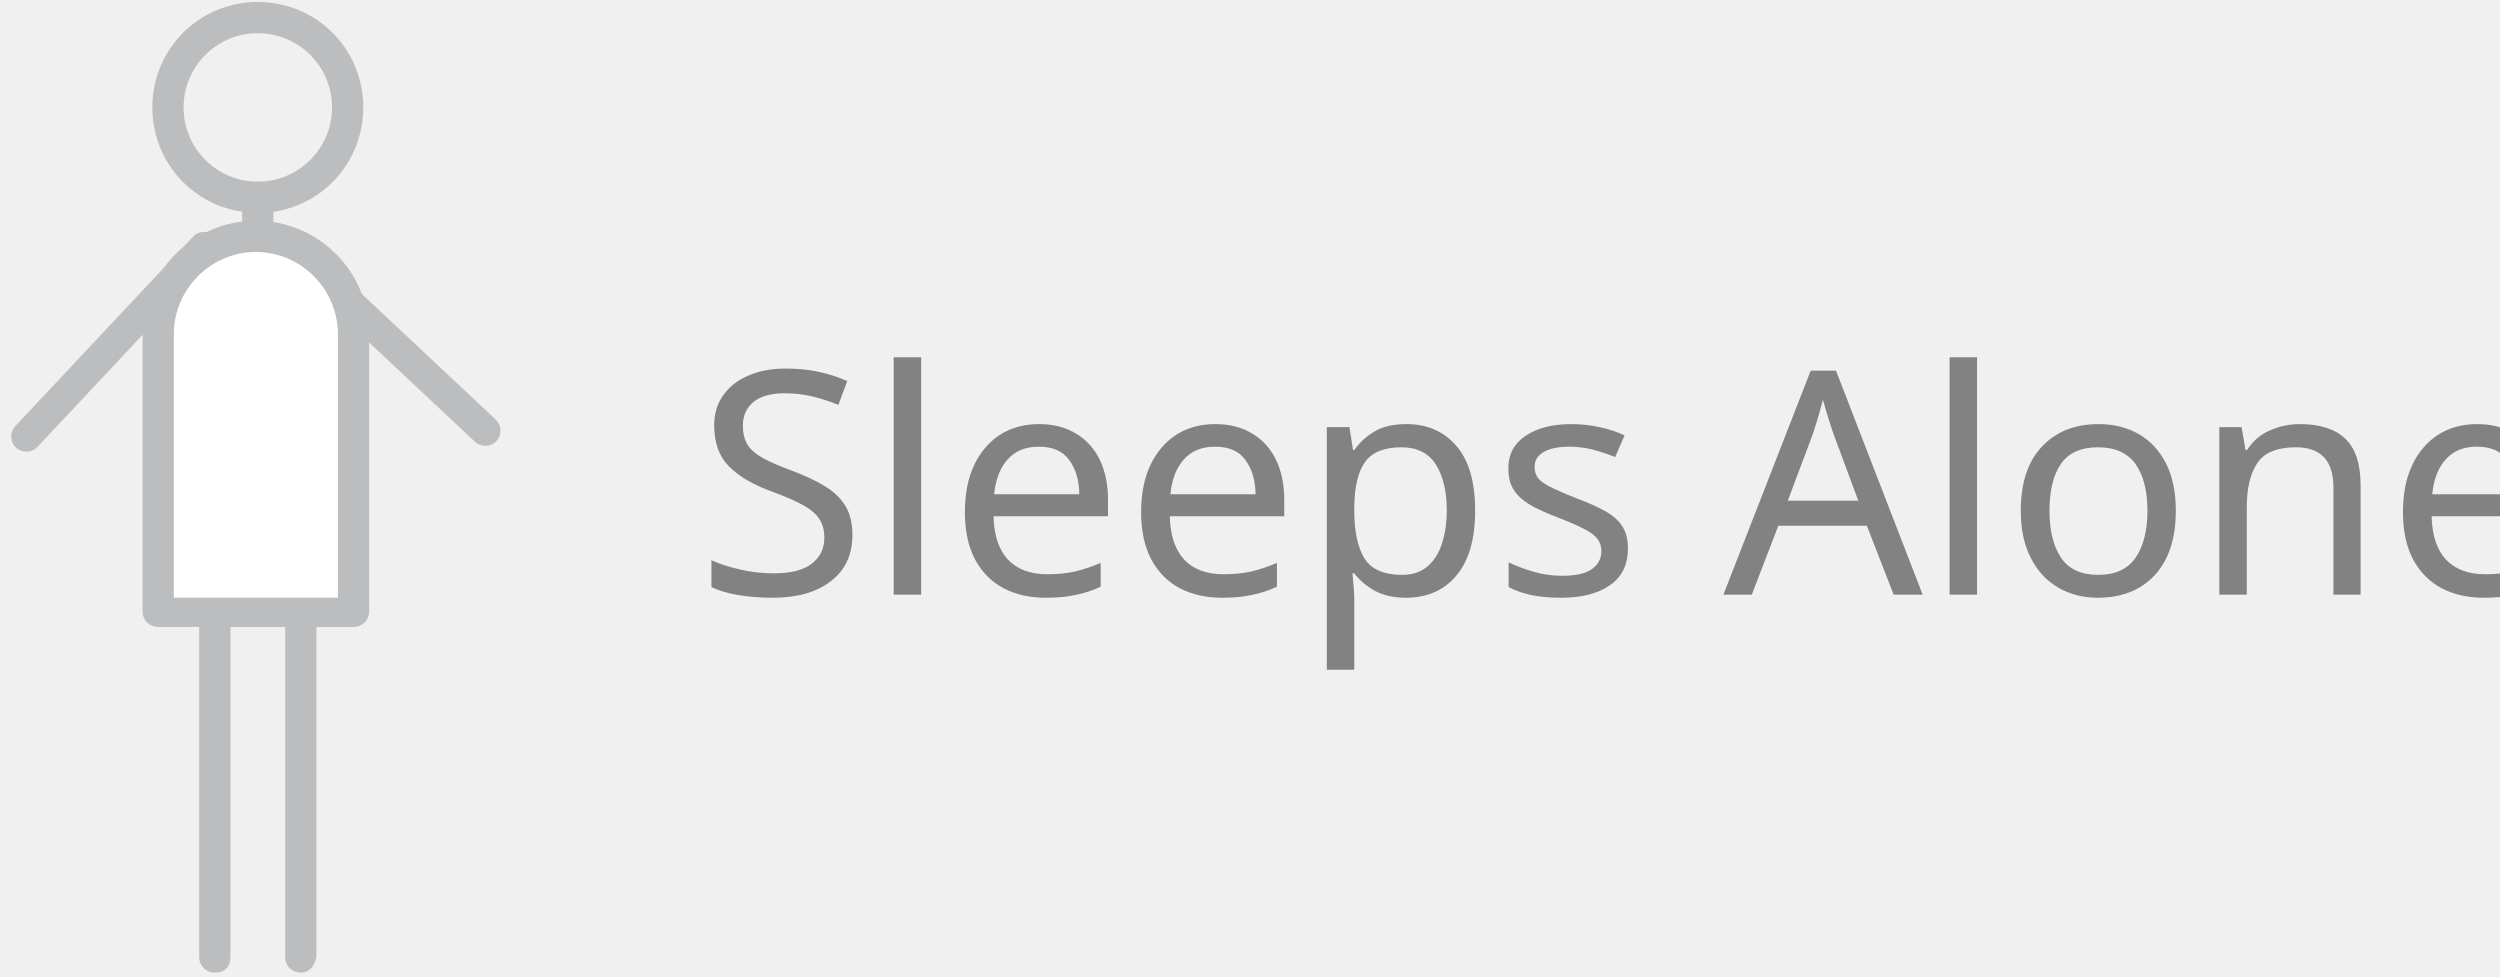
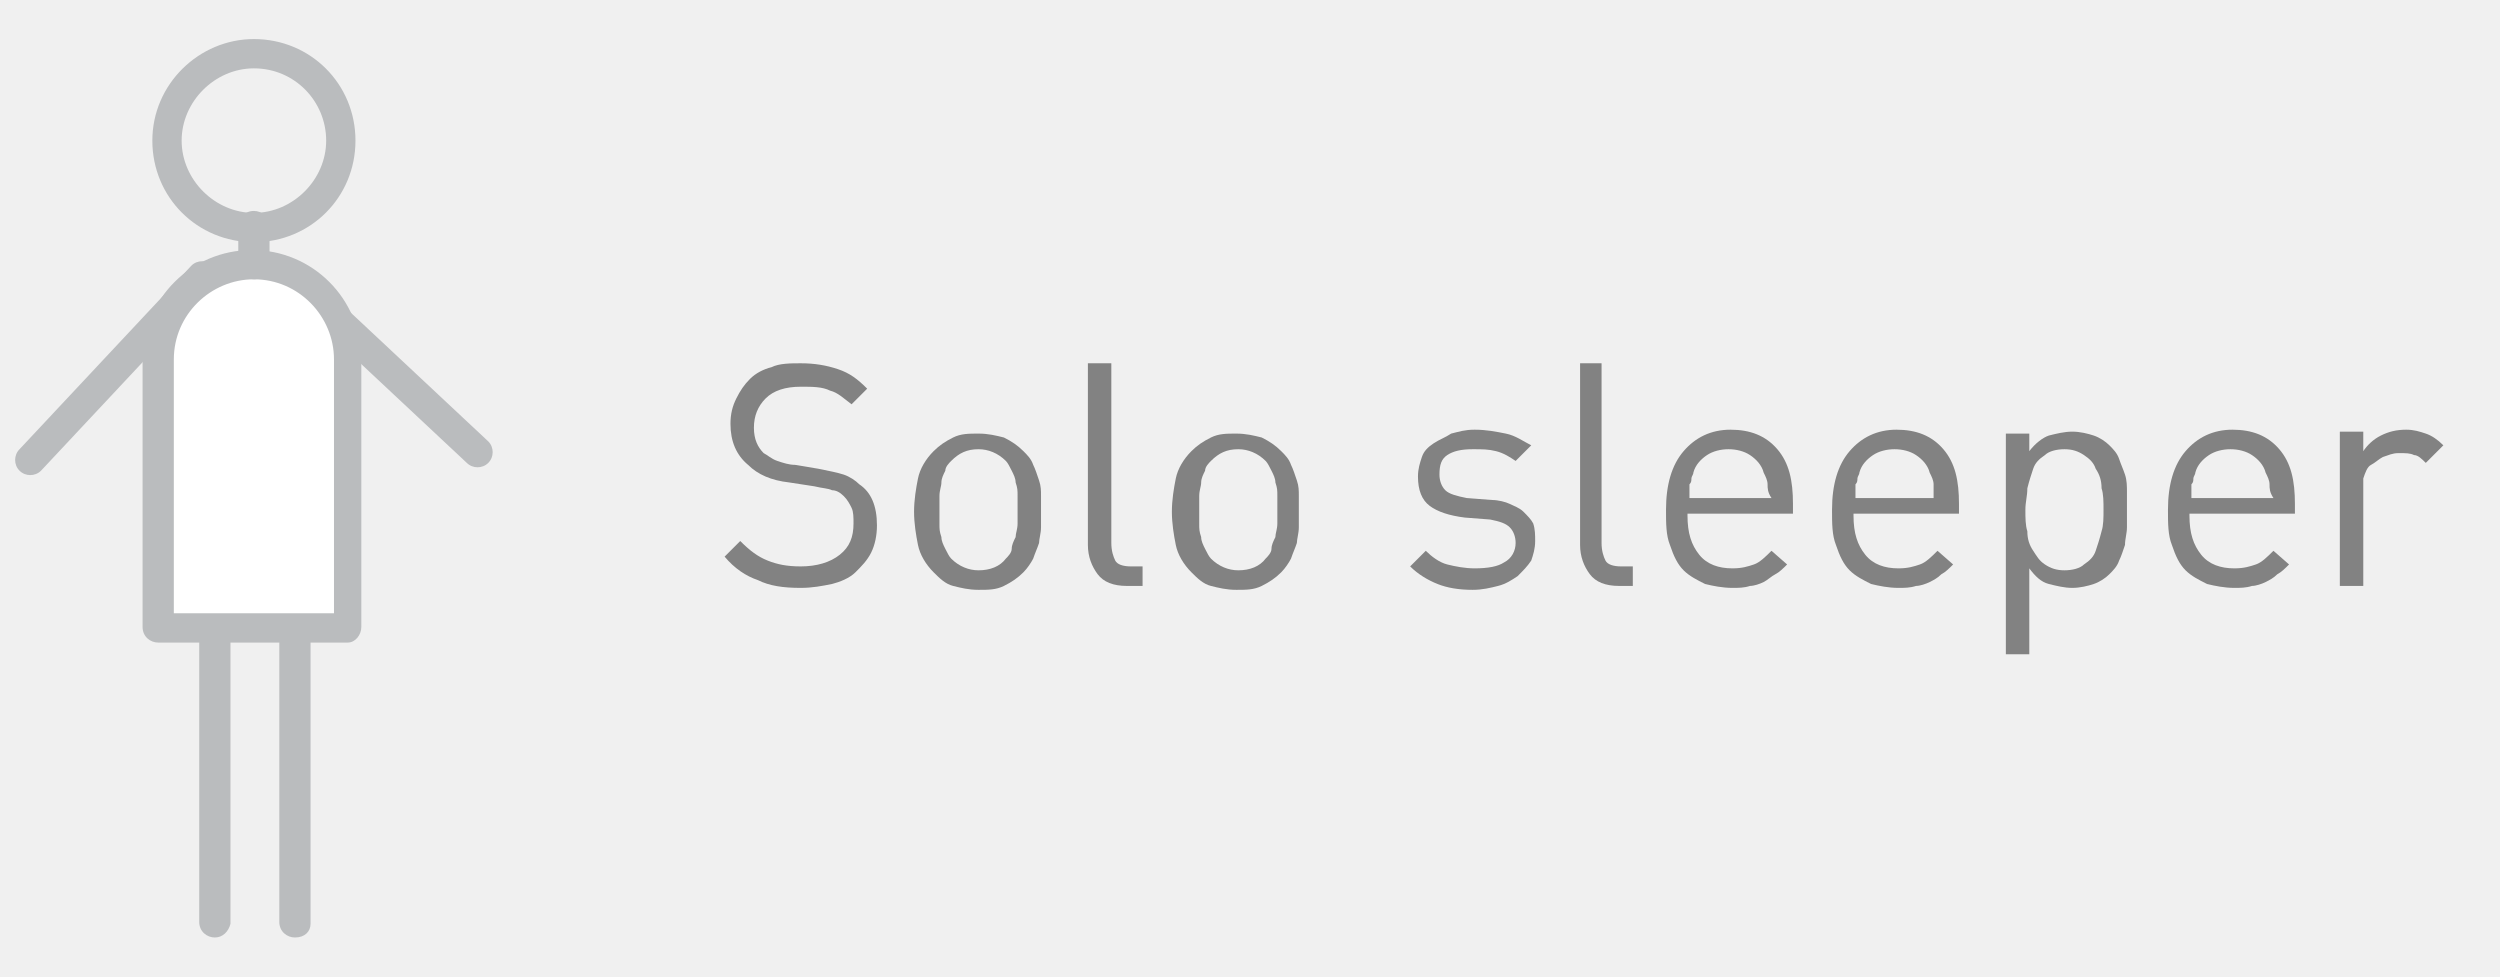
- <svg xmlns="http://www.w3.org/2000/svg" version="1.1" id="Layer_1" x="0px" y="0px" viewBox="0 0 128 50" style="enable-background:new 0 0 128 50;" xml:space="preserve">
+ <svg xmlns="http://www.w3.org/2000/svg" version="1.1" x="0px" y="0px" viewBox="-28 31 128 50" style="enable-background:new -28 31 128 50;" xml:space="preserve">
  <style type="text/css">
- 	.st0{fill:#828282;}
- 	.st1{font-family:'DINBek-Regular';}
- 	.st2{font-size:16px;}
- 	.st3{fill:#BBBDBF;}
- 	.st4{fill:#FFFFFF;}
+ 	.st0{display:none;}
+ 	.st1{display:inline;}
+ 	.st2{fill:#828282;}
+ 	.st3{font-family:'DINBek-Regular';}
+ 	.st4{font-size:16px;}
+ 	.st5{fill:#BBBDBF;}
+ 	.st6{fill:#FFFFFF;}
+ 	.st7{fill:#BABCBE;}
</style>
-   <g>
-     <text transform="matrix(1 0 0 1 35.613 30.4481)" class="st0 st1 st2">Sleeps Alone</text>
+   <g id="Layer_1" class="st0">
+     <g class="st1">
+       <text transform="matrix(1 0 0 1 7.613 61.4481)" class="st2 st3 st4">Sleeps Alone</text>
+     </g>
+     <g class="st1">
+       <g>
+         <path class="st5" d="M-12.8,43.2c-0.2,0-0.4,0.1-0.6,0.2c-0.3,0.3-0.3,0.8,0,1.1l9.7,9.1c0.3,0.3,0.8,0.3,1.1,0     c0.3-0.3,0.3-0.8,0-1.1l-9.7-9.1C-12.4,43.3-12.6,43.2-12.8,43.2" />
+         <path class="st5" d="M-16.8,43.7c0-0.2-0.1-0.4-0.2-0.6c-0.3-0.3-0.8-0.3-1.1,0l-9.1,9.7c-0.3,0.3-0.3,0.8,0,1.1     c0.3,0.3,0.8,0.3,1.1,0l9.1-9.7C-16.9,44.1-16.8,43.9-16.8,43.7" />
+       </g>
+       <g>
+         <path class="st5" d="M-17,80.8c-0.4,0-0.8-0.3-0.8-0.8V62.3c0-0.4,0.3-0.8,0.8-0.8c0.4,0,0.8,0.3,0.8,0.8V80     C-16.2,80.5-16.5,80.8-17,80.8" />
+         <path class="st5" d="M-12.6,80.8c-0.4,0-0.8-0.3-0.8-0.8V62.3c0-0.4,0.3-0.8,0.8-0.8c0.4,0,0.8,0.3,0.8,0.8V80     C-11.9,80.5-12.2,80.8-12.6,80.8" />
+         <path class="st6" d="M-9.9,48.1c0-2.8-2.2-5-5-5s-5,2.2-5,5v14.2h10V48.1z" />
+         <path class="st5" d="M-19.1,61.6h8.4V48.1c0-2.3-1.9-4.2-4.2-4.2s-4.2,1.9-4.2,4.2V61.6z M-9.9,63.1h-10c-0.4,0-0.8-0.3-0.8-0.8     V48.1c0-3.2,2.6-5.8,5.8-5.8s5.8,2.6,5.8,5.8v14.2C-9.1,62.8-9.5,63.1-9.9,63.1" />
+         <path class="st5" d="M-14.8,43.9c-0.4,0-0.8-0.3-0.8-0.8v-2c0-0.4,0.3-0.8,0.8-0.8c0.4,0,0.8,0.3,0.8,0.8v2     C-14,43.6-14.4,43.9-14.8,43.9" />
+         <path class="st5" d="M-14.8,32.7c-2.1,0-3.8,1.7-3.8,3.8s1.7,3.8,3.8,3.8s3.8-1.7,3.8-3.8S-12.7,32.7-14.8,32.7 M-14.8,41.9     c-3,0-5.4-2.4-5.4-5.4s2.4-5.4,5.4-5.4s5.4,2.4,5.4,5.4S-11.8,41.9-14.8,41.9" />
+       </g>
+     </g>
  </g>
-   <g>
+   <g id="Layer_2">
    <g>
-       <path class="st3" d="M15.2,12.2c-0.2,0-0.4,0.1-0.6,0.2c-0.3,0.3-0.3,0.8,0,1.1l9.7,9.1c0.3,0.3,0.8,0.3,1.1,0    c0.3-0.3,0.3-0.8,0-1.1l-9.7-9.1C15.6,12.3,15.4,12.2,15.2,12.2" />
-       <path class="st3" d="M11.2,12.7c0-0.2-0.1-0.4-0.2-0.6c-0.3-0.3-0.8-0.3-1.1,0l-9.1,9.7c-0.3,0.3-0.3,0.8,0,1.1    c0.3,0.3,0.8,0.3,1.1,0l9.1-9.7C11.1,13.1,11.2,12.9,11.2,12.7" />
+       <g>
+         <path class="st2" d="M16.9,57.9c0,0.5-0.1,1-0.3,1.4c-0.2,0.4-0.5,0.7-0.8,1c-0.3,0.3-0.8,0.5-1.2,0.6c-0.5,0.1-1,0.2-1.6,0.2     c-0.9,0-1.6-0.1-2.2-0.4c-0.6-0.2-1.2-0.6-1.7-1.2l0.8-0.8c0.5,0.5,0.9,0.8,1.4,1c0.5,0.2,1,0.3,1.7,0.3c0.8,0,1.5-0.2,2-0.6     c0.5-0.4,0.7-0.9,0.7-1.6c0-0.3,0-0.6-0.1-0.8c-0.1-0.2-0.2-0.4-0.4-0.6c-0.2-0.2-0.4-0.3-0.6-0.3c-0.2-0.1-0.5-0.1-0.9-0.2     l-1.3-0.2c-0.9-0.1-1.6-0.4-2.1-0.9c-0.6-0.5-0.9-1.2-0.9-2.1c0-0.5,0.1-0.9,0.3-1.3c0.2-0.4,0.4-0.7,0.7-1s0.7-0.5,1.1-0.6     c0.4-0.2,1-0.2,1.5-0.2c0.7,0,1.3,0.1,1.9,0.3s1,0.5,1.5,1l-0.8,0.8c-0.4-0.3-0.7-0.6-1.1-0.7c-0.4-0.2-0.9-0.2-1.5-0.2     c-0.8,0-1.4,0.2-1.8,0.6c-0.4,0.4-0.6,0.9-0.6,1.5c0,0.6,0.2,1,0.5,1.3c0.2,0.1,0.4,0.3,0.7,0.4c0.3,0.1,0.6,0.2,0.9,0.2l1.2,0.2     c0.5,0.1,1,0.2,1.3,0.3s0.6,0.3,0.8,0.5C16.6,56.2,16.9,56.9,16.9,57.9z" />
+         <path class="st2" d="M25.3,57.1c0,0.3,0,0.6,0,0.9c0,0.3-0.1,0.6-0.1,0.8c-0.1,0.3-0.2,0.5-0.3,0.8c-0.1,0.2-0.3,0.5-0.5,0.7     c-0.3,0.3-0.6,0.5-1,0.7c-0.4,0.2-0.8,0.2-1.3,0.2s-0.9-0.1-1.3-0.2s-0.7-0.4-1-0.7c-0.4-0.4-0.7-0.9-0.8-1.4     c-0.1-0.5-0.2-1.1-0.2-1.7c0-0.6,0.1-1.2,0.2-1.7c0.1-0.5,0.4-1,0.8-1.4c0.3-0.3,0.6-0.5,1-0.7s0.8-0.2,1.3-0.2s0.9,0.1,1.3,0.2     c0.4,0.2,0.7,0.4,1,0.7c0.2,0.2,0.4,0.4,0.5,0.7c0.1,0.2,0.2,0.5,0.3,0.8c0.1,0.3,0.1,0.5,0.1,0.8S25.3,56.8,25.3,57.1z      M24.1,57.1c0-0.2,0-0.4,0-0.7s0-0.4-0.1-0.7c0-0.2-0.1-0.4-0.2-0.6s-0.2-0.4-0.3-0.5c-0.4-0.4-0.9-0.6-1.4-0.6     c-0.6,0-1,0.2-1.4,0.6c-0.1,0.1-0.3,0.3-0.3,0.5c-0.1,0.2-0.2,0.4-0.2,0.6c0,0.2-0.1,0.4-0.1,0.7s0,0.4,0,0.7c0,0.2,0,0.4,0,0.7     s0,0.4,0.1,0.7c0,0.2,0.1,0.4,0.2,0.6c0.1,0.2,0.2,0.4,0.3,0.5c0.4,0.4,0.9,0.6,1.4,0.6c0.6,0,1.1-0.2,1.4-0.6     c0.1-0.1,0.3-0.3,0.3-0.5s0.1-0.4,0.2-0.6c0-0.2,0.1-0.4,0.1-0.7S24.1,57.3,24.1,57.1z" />
+         <path class="st2" d="M29.7,61c-0.7,0-1.2-0.2-1.5-0.6c-0.3-0.4-0.5-0.9-0.5-1.5v-9.3h1.2v9.2c0,0.4,0.1,0.7,0.2,0.9     c0.1,0.2,0.4,0.3,0.8,0.3h0.6v1H29.7z" />
+         <path class="st2" d="M38.5,57.1c0,0.3,0,0.6,0,0.9c0,0.3-0.1,0.6-0.1,0.8c-0.1,0.3-0.2,0.5-0.3,0.8c-0.1,0.2-0.3,0.5-0.5,0.7     c-0.3,0.3-0.6,0.5-1,0.7c-0.4,0.2-0.8,0.2-1.3,0.2s-0.9-0.1-1.3-0.2s-0.7-0.4-1-0.7c-0.4-0.4-0.7-0.9-0.8-1.4     c-0.1-0.5-0.2-1.1-0.2-1.7c0-0.6,0.1-1.2,0.2-1.7c0.1-0.5,0.4-1,0.8-1.4c0.3-0.3,0.6-0.5,1-0.7s0.8-0.2,1.3-0.2s0.9,0.1,1.3,0.2     c0.4,0.2,0.7,0.4,1,0.7c0.2,0.2,0.4,0.4,0.5,0.7c0.1,0.2,0.2,0.5,0.3,0.8c0.1,0.3,0.1,0.5,0.1,0.8S38.5,56.8,38.5,57.1z      M37.4,57.1c0-0.2,0-0.4,0-0.7s0-0.4-0.1-0.7c0-0.2-0.1-0.4-0.2-0.6s-0.2-0.4-0.3-0.5c-0.4-0.4-0.9-0.6-1.4-0.6     c-0.6,0-1,0.2-1.4,0.6c-0.1,0.1-0.3,0.3-0.3,0.5c-0.1,0.2-0.2,0.4-0.2,0.6c0,0.2-0.1,0.4-0.1,0.7s0,0.4,0,0.7c0,0.2,0,0.4,0,0.7     s0,0.4,0.1,0.7c0,0.2,0.1,0.4,0.2,0.6c0.1,0.2,0.2,0.4,0.3,0.5c0.4,0.4,0.9,0.6,1.4,0.6c0.6,0,1.1-0.2,1.4-0.6     c0.1-0.1,0.3-0.3,0.3-0.5s0.1-0.4,0.2-0.6c0-0.2,0.1-0.4,0.1-0.7S37.4,57.3,37.4,57.1z" />
+         <path class="st2" d="M50.6,58.7c0,0.4-0.1,0.7-0.2,1c-0.2,0.3-0.4,0.5-0.7,0.8c-0.3,0.2-0.6,0.4-1,0.5c-0.4,0.1-0.8,0.2-1.3,0.2     c-0.7,0-1.3-0.1-1.8-0.3c-0.5-0.2-1-0.5-1.4-0.9l0.8-0.8c0.3,0.3,0.7,0.6,1.1,0.7s0.9,0.2,1.4,0.2c0.7,0,1.2-0.1,1.5-0.3     c0.4-0.2,0.6-0.6,0.6-1c0-0.3-0.1-0.6-0.3-0.8c-0.2-0.2-0.5-0.3-1-0.4l-1.3-0.1c-0.8-0.1-1.4-0.3-1.8-0.6     c-0.4-0.3-0.6-0.8-0.6-1.5c0-0.4,0.1-0.7,0.2-1c0.1-0.3,0.3-0.5,0.6-0.7c0.3-0.2,0.6-0.3,0.9-0.5c0.4-0.1,0.7-0.2,1.2-0.2     c0.6,0,1.1,0.1,1.6,0.2c0.5,0.1,0.9,0.4,1.3,0.6l-0.8,0.8c-0.3-0.2-0.6-0.4-1-0.5S47.9,54,47.4,54c-0.6,0-1,0.1-1.3,0.3     s-0.4,0.5-0.4,1c0,0.3,0.1,0.6,0.3,0.8s0.6,0.3,1.1,0.4l1.3,0.1c0.3,0,0.7,0.1,0.9,0.2s0.5,0.2,0.7,0.4c0.2,0.2,0.4,0.4,0.5,0.6     C50.6,58.1,50.6,58.4,50.6,58.7z" />
+         <path class="st2" d="M54.9,61c-0.7,0-1.2-0.2-1.5-0.6c-0.3-0.4-0.5-0.9-0.5-1.5v-9.3H54v9.2c0,0.4,0.1,0.7,0.2,0.9     c0.1,0.2,0.4,0.3,0.8,0.3h0.6v1H54.9z" />
+         <path class="st2" d="M58.4,57.4c0,0.9,0.2,1.5,0.6,2c0.4,0.5,1,0.7,1.7,0.7c0.5,0,0.8-0.1,1.1-0.2c0.3-0.1,0.6-0.4,0.9-0.7     l0.8,0.7c-0.2,0.2-0.4,0.4-0.6,0.5s-0.4,0.3-0.6,0.4c-0.2,0.1-0.5,0.2-0.7,0.2c-0.3,0.1-0.6,0.1-0.9,0.1c-0.5,0-1-0.1-1.4-0.2     c-0.4-0.2-0.8-0.4-1.1-0.7c-0.3-0.3-0.5-0.7-0.7-1.3c-0.2-0.5-0.2-1.1-0.2-1.8c0-1.3,0.3-2.3,0.9-3s1.4-1.1,2.4-1.1     c1,0,1.8,0.3,2.4,1s0.8,1.6,0.8,2.8v0.5H58.4z M62.5,55.8c0-0.2-0.1-0.4-0.2-0.6c-0.1-0.4-0.4-0.7-0.7-0.9     c-0.3-0.2-0.7-0.3-1.1-0.3c-0.4,0-0.8,0.1-1.1,0.3c-0.3,0.2-0.6,0.5-0.7,0.9c0,0.1-0.1,0.2-0.1,0.3c0,0.1,0,0.2-0.1,0.3     c0,0.1,0,0.2,0,0.3c0,0.1,0,0.3,0,0.4h4.2C62.5,56.2,62.5,56,62.5,55.8z" />
+         <path class="st2" d="M66.9,57.4c0,0.9,0.2,1.5,0.6,2c0.4,0.5,1,0.7,1.7,0.7c0.5,0,0.8-0.1,1.1-0.2c0.3-0.1,0.6-0.4,0.9-0.7     l0.8,0.7c-0.2,0.2-0.4,0.4-0.6,0.5c-0.2,0.2-0.4,0.3-0.6,0.4c-0.2,0.1-0.5,0.2-0.7,0.2c-0.3,0.1-0.6,0.1-0.9,0.1     c-0.5,0-1-0.1-1.4-0.2c-0.4-0.2-0.8-0.4-1.1-0.7c-0.3-0.3-0.5-0.7-0.7-1.3c-0.2-0.5-0.2-1.1-0.2-1.8c0-1.3,0.3-2.3,0.9-3     s1.4-1.1,2.4-1.1c1,0,1.8,0.3,2.4,1s0.8,1.6,0.8,2.8v0.5H66.9z M71,55.8c0-0.2-0.1-0.4-0.2-0.6c-0.1-0.4-0.4-0.7-0.7-0.9     c-0.3-0.2-0.7-0.3-1.1-0.3s-0.8,0.1-1.1,0.3s-0.6,0.5-0.7,0.9c0,0.1-0.1,0.2-0.1,0.3c0,0.1,0,0.2-0.1,0.3c0,0.1,0,0.2,0,0.3     c0,0.1,0,0.3,0,0.4H71C71,56.2,71,56,71,55.8z" />
+         <path class="st2" d="M80.9,57.1c0,0.3,0,0.6,0,0.9c0,0.3-0.1,0.6-0.1,0.9c-0.1,0.3-0.2,0.6-0.3,0.8c-0.1,0.3-0.3,0.5-0.5,0.7     c-0.2,0.2-0.5,0.4-0.8,0.5c-0.3,0.1-0.7,0.2-1.1,0.2c-0.4,0-0.8-0.1-1.2-0.2c-0.4-0.1-0.7-0.4-1-0.8v4.4h-1.2V53.2h1.2v0.9     c0.3-0.4,0.7-0.7,1-0.8c0.4-0.1,0.8-0.2,1.2-0.2c0.4,0,0.8,0.1,1.1,0.2c0.3,0.1,0.6,0.3,0.8,0.5c0.2,0.2,0.4,0.4,0.5,0.7     c0.1,0.3,0.2,0.5,0.3,0.8c0.1,0.3,0.1,0.6,0.1,0.9C80.9,56.5,80.9,56.8,80.9,57.1z M79.7,57.1c0-0.4,0-0.8-0.1-1.1     c0-0.4-0.1-0.7-0.3-1c-0.1-0.3-0.3-0.5-0.6-0.7c-0.3-0.2-0.6-0.3-1-0.3c-0.4,0-0.8,0.1-1,0.3c-0.3,0.2-0.5,0.4-0.6,0.7     c-0.1,0.3-0.2,0.6-0.3,1c0,0.4-0.1,0.7-0.1,1.1c0,0.4,0,0.8,0.1,1.1c0,0.4,0.1,0.7,0.3,1s0.3,0.5,0.6,0.7c0.3,0.2,0.6,0.3,1,0.3     c0.4,0,0.8-0.1,1-0.3c0.3-0.2,0.5-0.4,0.6-0.7s0.2-0.6,0.3-1C79.7,57.9,79.7,57.5,79.7,57.1z" />
+         <path class="st2" d="M84.1,57.4c0,0.9,0.2,1.5,0.6,2c0.4,0.5,1,0.7,1.7,0.7c0.5,0,0.8-0.1,1.1-0.2c0.3-0.1,0.6-0.4,0.9-0.7     l0.8,0.7c-0.2,0.2-0.4,0.4-0.6,0.5c-0.2,0.2-0.4,0.3-0.6,0.4c-0.2,0.1-0.5,0.2-0.7,0.2c-0.3,0.1-0.6,0.1-0.9,0.1     c-0.5,0-1-0.1-1.4-0.2c-0.4-0.2-0.8-0.4-1.1-0.7c-0.3-0.3-0.5-0.7-0.7-1.3c-0.2-0.5-0.2-1.1-0.2-1.8c0-1.3,0.3-2.3,0.9-3     s1.4-1.1,2.4-1.1c1,0,1.8,0.3,2.4,1s0.8,1.6,0.8,2.8v0.5H84.1z M88.2,55.8c0-0.2-0.1-0.4-0.2-0.6c-0.1-0.4-0.4-0.7-0.7-0.9     c-0.3-0.2-0.7-0.3-1.1-0.3s-0.8,0.1-1.1,0.3s-0.6,0.5-0.7,0.9c0,0.1-0.1,0.2-0.1,0.3c0,0.1,0,0.2-0.1,0.3c0,0.1,0,0.2,0,0.3     c0,0.1,0,0.3,0,0.4h4.2C88.2,56.2,88.2,56,88.2,55.8z" />
+         <path class="st2" d="M96.2,54.7c-0.2-0.2-0.4-0.4-0.6-0.4c-0.2-0.1-0.4-0.1-0.8-0.1c-0.3,0-0.5,0.1-0.8,0.2     c-0.2,0.1-0.4,0.3-0.6,0.4s-0.3,0.4-0.4,0.7C93,55.6,93,55.9,93,56.2V61h-1.2v-7.9H93v1c0.2-0.3,0.5-0.6,0.9-0.8     c0.4-0.2,0.8-0.3,1.3-0.3c0.4,0,0.7,0.1,1,0.2c0.3,0.1,0.6,0.3,0.9,0.6L96.2,54.7z" />
+       </g>
    </g>
    <g>
-       <path class="st3" d="M11,49.8c-0.4,0-0.8-0.3-0.8-0.8V31.3c0-0.4,0.3-0.8,0.8-0.8c0.4,0,0.8,0.3,0.8,0.8V49    C11.8,49.5,11.5,49.8,11,49.8" />
-       <path class="st3" d="M15.4,49.8c-0.4,0-0.8-0.3-0.8-0.8V31.3c0-0.4,0.3-0.8,0.8-0.8c0.4,0,0.8,0.3,0.8,0.8V49    C16.1,49.5,15.8,49.8,15.4,49.8" />
-       <path class="st4" d="M18.1,17.1c0-2.8-2.2-5-5-5c-2.8,0-5,2.2-5,5v14.2h10V17.1z" />
-       <path class="st3" d="M8.9,30.6h8.4V17.1c0-2.3-1.9-4.2-4.2-4.2c-2.3,0-4.2,1.9-4.2,4.2V30.6z M18.1,32.1h-10    c-0.4,0-0.8-0.3-0.8-0.8V17.1c0-3.2,2.6-5.8,5.8-5.8c3.2,0,5.8,2.6,5.8,5.8v14.2C18.9,31.8,18.5,32.1,18.1,32.1" />
-       <path class="st3" d="M13.2,12.9c-0.4,0-0.8-0.3-0.8-0.8v-2c0-0.4,0.3-0.8,0.8-0.8c0.4,0,0.8,0.3,0.8,0.8v2    C14,12.6,13.6,12.9,13.2,12.9" />
-       <path class="st3" d="M13.2,1.7c-2.1,0-3.8,1.7-3.8,3.8s1.7,3.8,3.8,3.8c2.1,0,3.8-1.7,3.8-3.8S15.3,1.7,13.2,1.7 M13.2,10.9    c-3,0-5.4-2.4-5.4-5.4s2.4-5.4,5.4-5.4c3,0,5.4,2.4,5.4,5.4S16.2,10.9,13.2,10.9" />
+       <g>
+         <path class="st7" d="M-13,44.6c-0.2,0-0.4,0.1-0.5,0.2c-0.3,0.3-0.3,0.8,0,1.1l9.4,8.8c0.3,0.3,0.8,0.3,1.1,0     c0.3-0.3,0.3-0.8,0-1.1l-9.4-8.8C-12.6,44.7-12.8,44.6-13,44.6" />
+         <path class="st7" d="M-16.9,45.1c0-0.2-0.1-0.4-0.2-0.5c-0.3-0.3-0.8-0.3-1.1,0l-8.8,9.4c-0.3,0.3-0.3,0.8,0,1.1     c0.3,0.3,0.8,0.3,1.1,0l8.8-9.4C-17,45.4-16.9,45.2-16.9,45.1" />
+       </g>
+       <g>
+         <path class="st7" d="M-17,79c-0.4,0-0.8-0.3-0.8-0.8V63.1c0-0.4,0.3-0.8,0.8-0.8c0.4,0,0.8,0.3,0.8,0.8v15.2     C-16.3,78.7-16.6,79-17,79" />
+         <path class="st7" d="M-12.9,79c-0.4,0-0.8-0.3-0.8-0.8V63.1c0-0.4,0.3-0.8,0.8-0.8c0.4,0,0.8,0.3,0.8,0.8v15.2     C-12.1,78.7-12.4,79-12.9,79" />
+         <path class="st6" d="M-10.2,49.4c0-2.7-2.2-4.8-4.8-4.8c-2.7,0-4.8,2.2-4.8,4.8v13.7h9.7V49.4z" />
+         <path class="st7" d="M-19.1,62.4h8.2v-13c0-2.2-1.8-4.1-4.1-4.1c-2.2,0-4.1,1.8-4.1,4.1V62.4z M-10.2,63.9h-9.7     c-0.4,0-0.8-0.3-0.8-0.8V49.4c0-3.1,2.5-5.6,5.6-5.6c3.1,0,5.6,2.5,5.6,5.6v13.7C-9.5,63.5-9.8,63.9-10.2,63.9" />
+         <path class="st7" d="M-15,45.3c-0.4,0-0.8-0.3-0.8-0.8v-1.9c0-0.4,0.3-0.8,0.8-0.8c0.4,0,0.8,0.3,0.8,0.8v1.9     C-14.2,44.9-14.5,45.3-15,45.3" />
+         <path class="st7" d="M-15,34.5c-2,0-3.7,1.7-3.7,3.7s1.7,3.7,3.7,3.7c2,0,3.7-1.7,3.7-3.7S-12.9,34.5-15,34.5 M-15,43.4     c-2.9,0-5.2-2.3-5.2-5.2S-17.8,33-15,33c2.9,0,5.2,2.3,5.2,5.2S-12.1,43.4-15,43.4" />
+       </g>
    </g>
  </g>
</svg>
